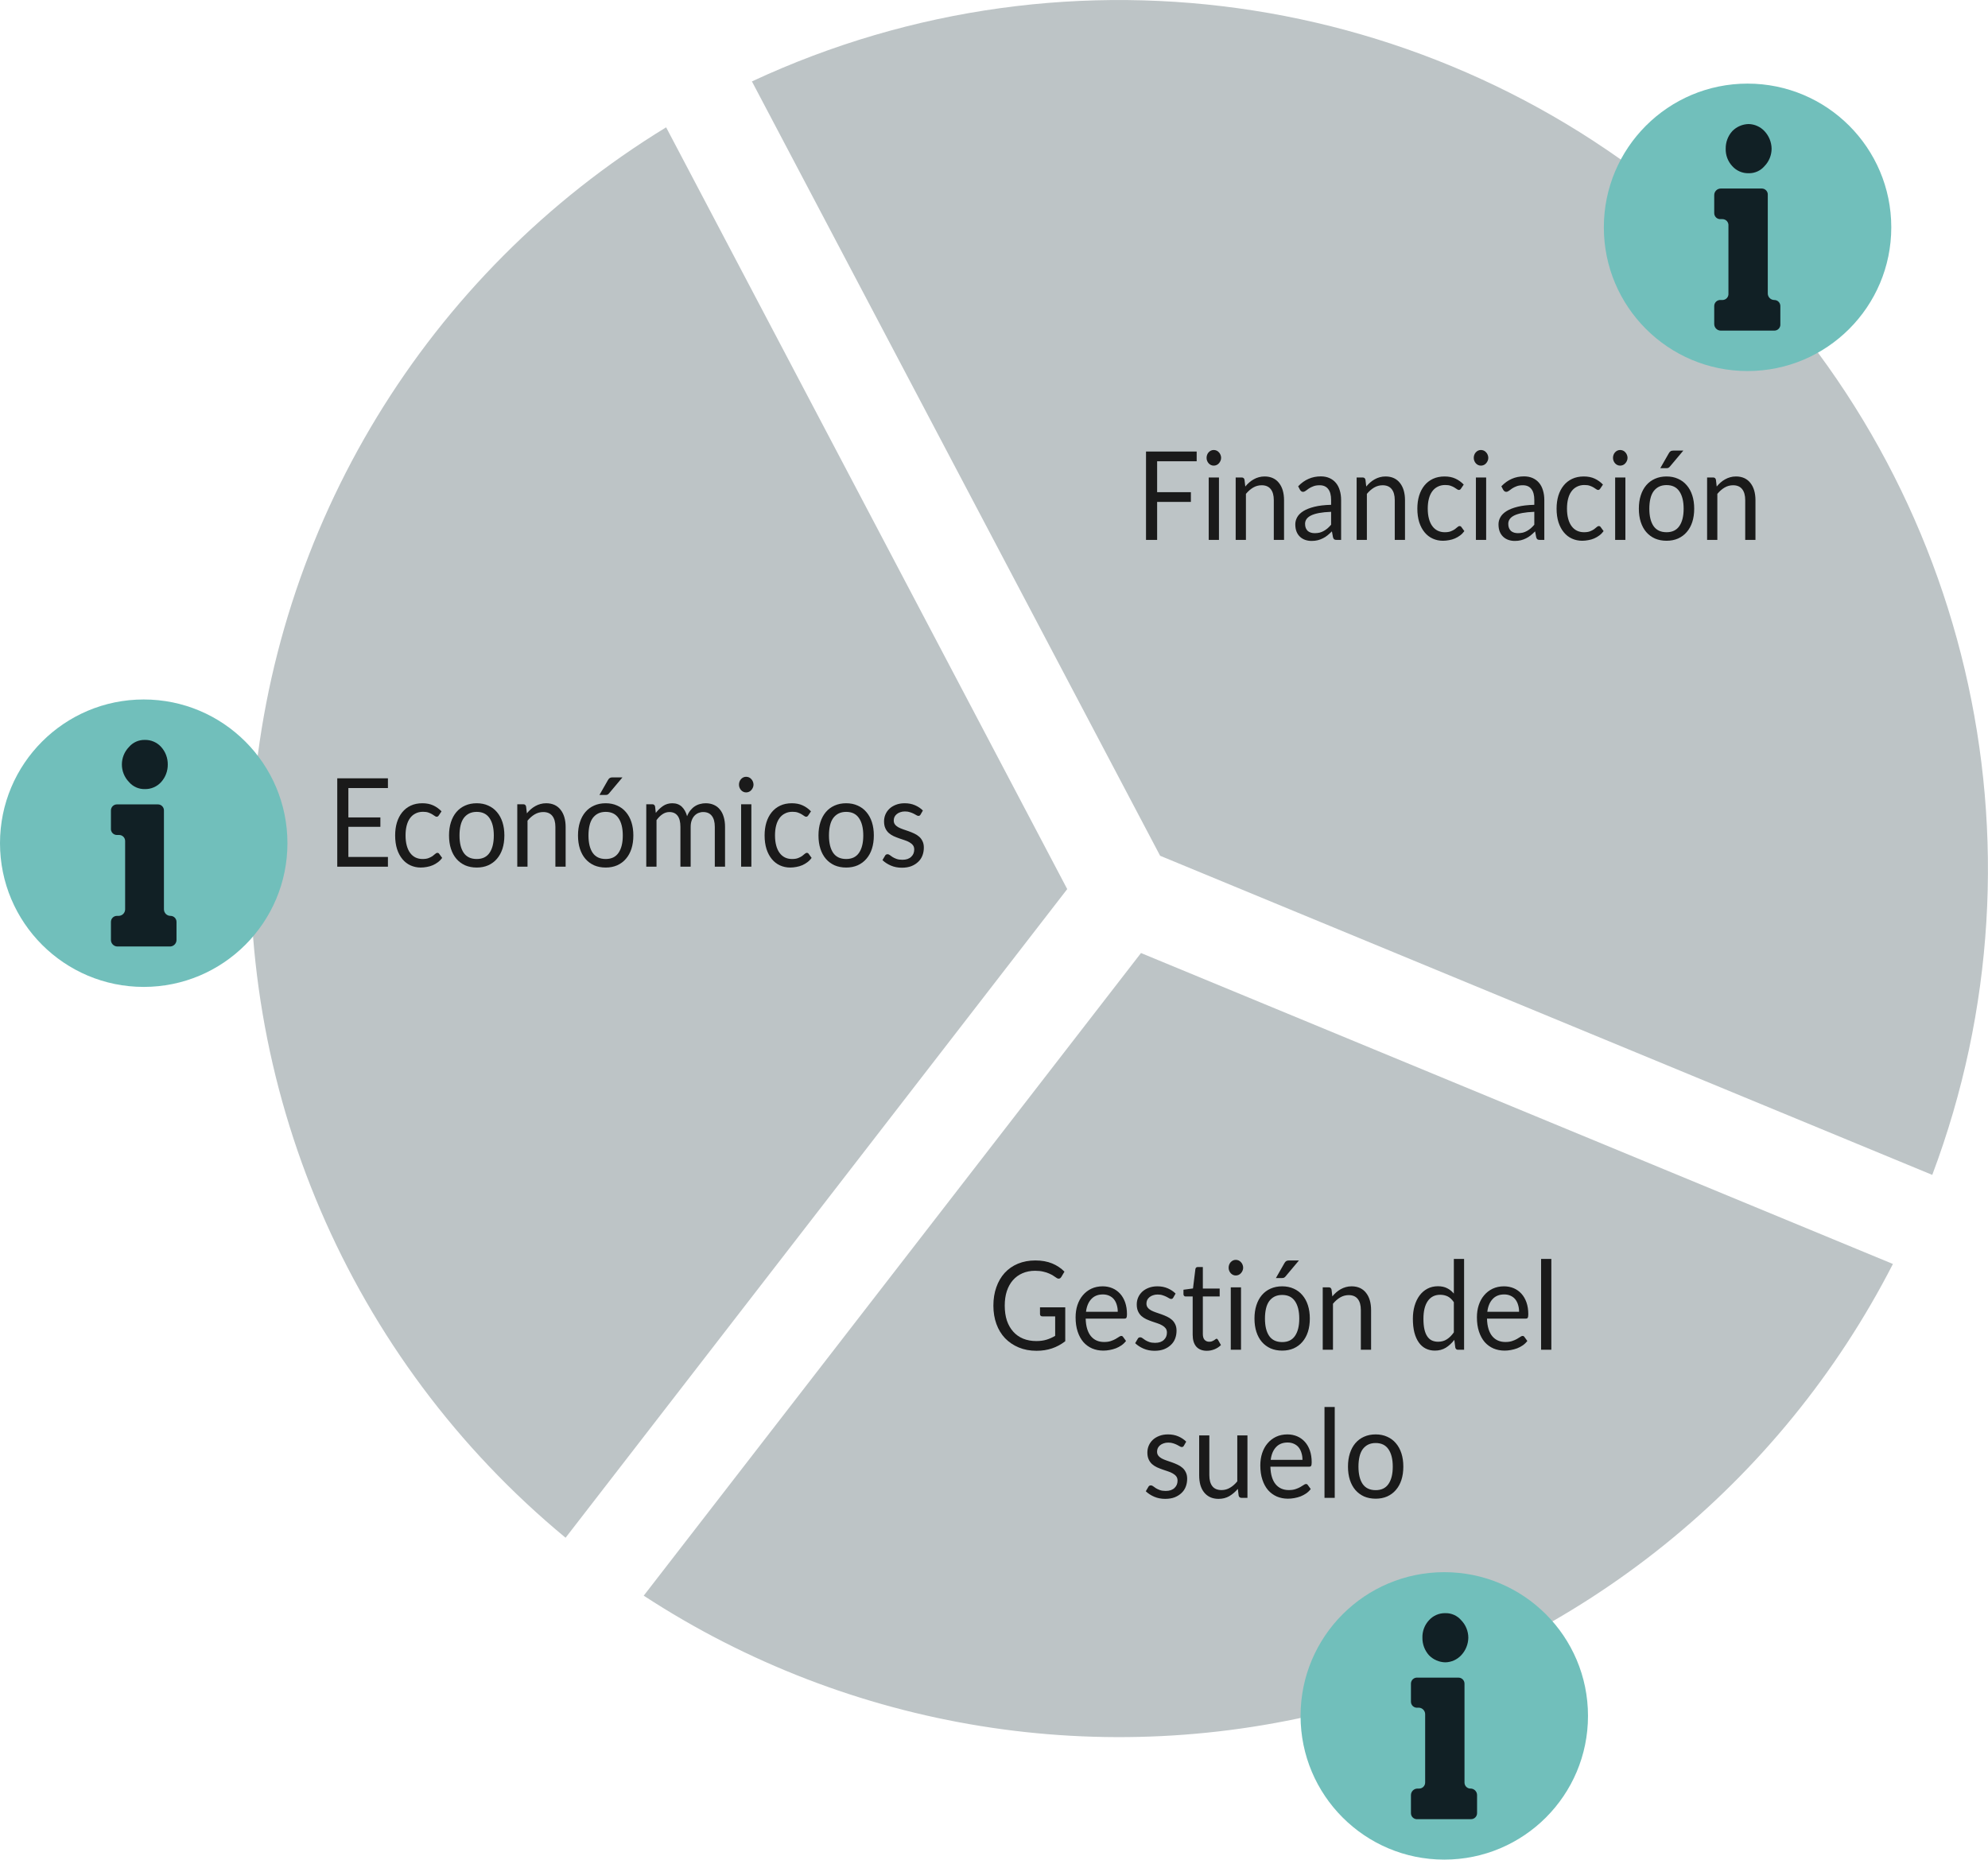
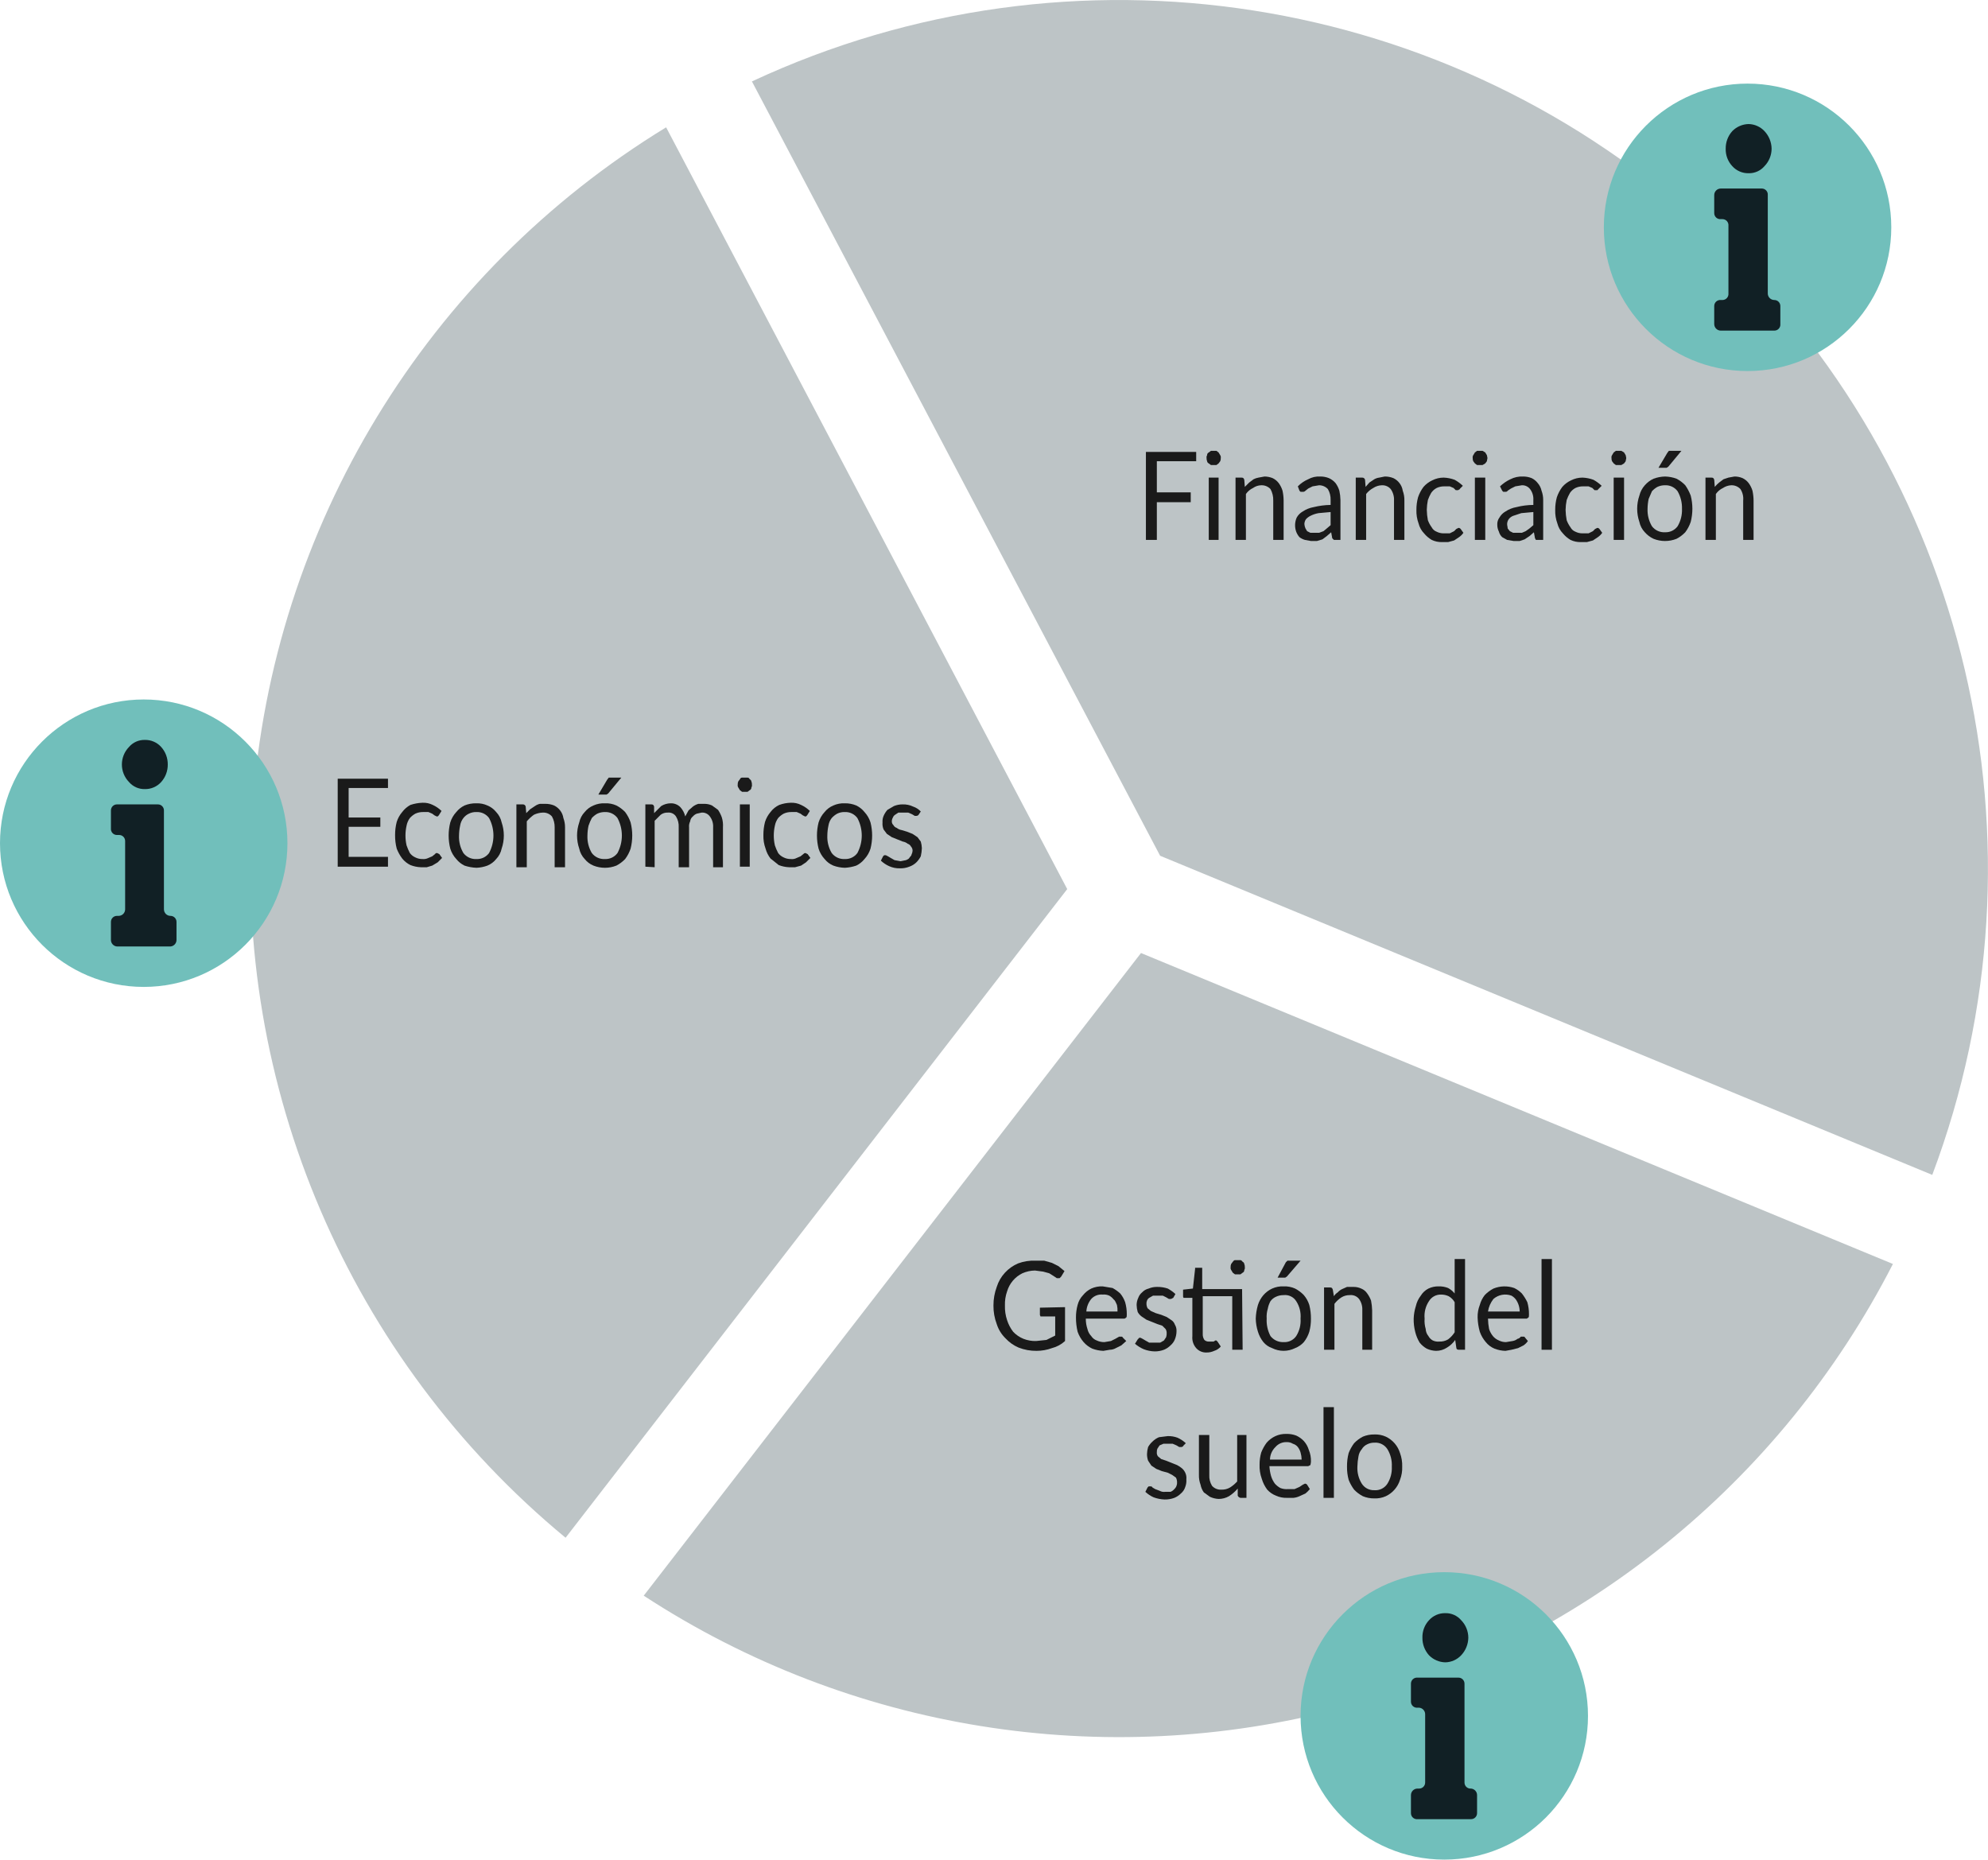
- <svg xmlns="http://www.w3.org/2000/svg" viewBox="0 0 363.8 340.3">
-   <defs>
-     <style>
-       .a {
-         fill: #bdc4c6;
-       }
- 
-       .b {
-         font-size: 22.56px;
-         fill: #1a1a1a;
-         font-family: Lato-Regular, Lato;
-       }
- 
-       .c {
-         letter-spacing: -0.02em;
-       }
- 
-       .d {
-         letter-spacing: -0.01em;
-       }
- 
-       .e {
-         letter-spacing: -0.01em;
-       }
- 
-       .f {
-         letter-spacing: 0em;
-       }
- 
-       .g {
-         fill: #71bfbb;
-       }
- 
-       .h {
-         fill: #112025;
-       }
-     </style>
-   </defs>
-   <g class="hoverable">
-     <path class="a hoverable" d="M121.9,23.3a158.9,158.9,0,0,0-18.4,258.1l91.8-118.7Z" />
-     <text class="b hover-text" transform="translate(59.8 158.6) scale(0.93 1)">
-       <tspan class="c">E</tspan>
-       <tspan class="d" x="12.5" y="0">c</tspan>
-       <tspan x="23.1" y="0">onómi</tspan>
-       <tspan class="d" x="85.2" y="0">c</tspan>
-       <tspan x="95.8" y="0">os</tspan>
-     </text>
-   </g>
-   <g class="hoverable" id="g-gestion">
-     <path class="a" d="M117.8,292a159.1,159.1,0,0,0,228.6-60.7L208.8,174.4Z" />
-     <text class="b" transform="translate(180.8 247) scale(0.93 1)">
-       <tspan class="e">G</tspan>
-       <tspan x="16.3" y="0">estión del </tspan>
-       <tspan x="30.3" y="27.1">suelo</tspan>
-     </text>
-   </g>
-   <g class="hoverable" id="g-financiacion">
-     <path class="a" d="M353.6,215a159,159,0,0,0-216-200.1l74.7,141.7Z" />
-     <text class="b" transform="translate(207.8 98.8) scale(0.93 1)">
-       <tspan class="f">F</tspan>
-       <tspan x="12.7" y="0">inanciación </tspan>
-     </text>
-   </g>
+ <svg xmlns="http://www.w3.org/2000/svg" class="animate__animated" viewBox="0 0 363.8 340.3">
  <g>
-     <rect class="g" x="238" y="287.7" width="52.6" height="52.6" rx="26.3" />
-     <path class="h" d="M258.2,331.8v-3.3a1.2,1.2,0,0,1,1.2-1.2h.3a1.1,1.1,0,0,0,1.1-1.1V313.7a1.2,1.2,0,0,0-1.1-1.2h-.3a1.1,1.1,0,0,1-1.2-1.1v-3.3a1.1,1.1,0,0,1,1.2-1.1h7.5a1.1,1.1,0,0,1,1.1,1.1v18.1a1.1,1.1,0,0,0,1.2,1.1h0a1.2,1.2,0,0,1,1.1,1.2v3.3a1.1,1.1,0,0,1-1.1,1.1h-9.8A1.1,1.1,0,0,1,258.2,331.8Zm10.5-32.1a4.8,4.8,0,0,1-1.3,3.2,4.1,4.1,0,0,1-2.9,1.3,4.3,4.3,0,0,1-3-1.3,4.7,4.7,0,0,1-1.2-3.2,4.5,4.5,0,0,1,1.2-3.2,3.9,3.9,0,0,1,3-1.3,3.7,3.7,0,0,1,2.9,1.3A4.6,4.6,0,0,1,268.7,299.7Z" />
-   </g>
-   <g>
-     <rect class="g" x="293.5" y="15.3" width="52.6" height="52.6" rx="26.3" />
-     <path class="h" d="M313.7,59.3V56a1.1,1.1,0,0,1,1.2-1.1h.3a1.1,1.1,0,0,0,1.1-1.2V41.3a1.1,1.1,0,0,0-1.1-1.2h-.3a1.1,1.1,0,0,1-1.2-1.1V35.7a1.2,1.2,0,0,1,1.2-1.2h7.5a1.1,1.1,0,0,1,1.1,1.2v18a1.2,1.2,0,0,0,1.2,1.2h0a1.1,1.1,0,0,1,1.1,1.1v3.3a1.1,1.1,0,0,1-1.1,1.2h-9.8A1.2,1.2,0,0,1,313.7,59.3Zm10.5-32.1a4.6,4.6,0,0,1-1.3,3.2,3.7,3.7,0,0,1-2.9,1.3,3.9,3.9,0,0,1-3-1.3,4.5,4.5,0,0,1-1.2-3.2A4.7,4.7,0,0,1,317,24a4.3,4.3,0,0,1,3-1.3,4.1,4.1,0,0,1,2.9,1.3A4.8,4.8,0,0,1,324.2,27.2Z" />
-   </g>
-   <g>
-     <rect class="g" y="128" width="52.6" height="52.6" rx="26.3" />
-     <path class="h" d="M20.3,172v-3.3a1.1,1.1,0,0,1,1.1-1.1h.3a1.2,1.2,0,0,0,1.2-1.2V153.9a1.1,1.1,0,0,0-1.2-1.1h-.3a1.1,1.1,0,0,1-1.1-1.2v-3.3a1.1,1.1,0,0,1,1.1-1.1h7.5a1.1,1.1,0,0,1,1.1,1.1v18.1a1.2,1.2,0,0,0,1.2,1.2h0a1.1,1.1,0,0,1,1.1,1.1V172a1.2,1.2,0,0,1-1.1,1.2H21.4A1.2,1.2,0,0,1,20.3,172Zm10.4-32.1a4.7,4.7,0,0,1-1.2,3.2,3.9,3.9,0,0,1-3,1.3,3.7,3.7,0,0,1-2.9-1.3,4.6,4.6,0,0,1,0-6.4,3.7,3.7,0,0,1,2.9-1.3,3.9,3.9,0,0,1,3,1.3A4.7,4.7,0,0,1,30.7,139.9Z" />
+     <g class="hoverable">
+       <path d="M121.9,23.3a158.9,158.9,0,0,0-18.4,258.1l91.8-118.7Z" style="fill: #bdc4c6" />
+       <g>
+         <path d="M71,156.8v1.8H61.8V142.5H71v1.7H63.8v5.4h5.8v1.7H63.8v5.5Z" style="fill: #1a1a1a" />
+         <path d="M80.3,149.2l-.2.2h-.2l-.4-.2-.4-.3-.7-.3h-1a3.2,3.2,0,0,0-1.4.3,3.9,3.9,0,0,0-1,.8,3.5,3.5,0,0,0-.6,1.4,8.2,8.2,0,0,0,0,3.6,9.8,9.8,0,0,0,.6,1.4,2.5,2.5,0,0,0,1,.8,2.8,2.8,0,0,0,1.3.3,2,2,0,0,0,1.1-.2l.7-.3.5-.4a.4.4,0,0,1,.4-.2l.4.2.5.7-.8.8-1,.6-1,.3H77a5.8,5.8,0,0,1-1.9-.4,4.4,4.4,0,0,1-1.5-1.2,7.7,7.7,0,0,1-1-1.8,9.5,9.5,0,0,1-.3-2.5,9.3,9.3,0,0,1,.3-2.4,5.2,5.2,0,0,1,1-1.8,4.7,4.7,0,0,1,1.5-1.3,7.8,7.8,0,0,1,2.2-.4,3.8,3.8,0,0,1,1.9.4,5.7,5.7,0,0,1,1.6,1.1Z" style="fill: #1a1a1a" />
+         <path d="M87.2,147a4.5,4.5,0,0,1,2,.4,4,4,0,0,1,1.6,1.2,3.9,3.9,0,0,1,1,1.9,7.4,7.4,0,0,1,0,4.8,3.9,3.9,0,0,1-1,1.9,4,4,0,0,1-1.6,1.2,6.5,6.5,0,0,1-2,.4,7.8,7.8,0,0,1-2.2-.4,4.4,4.4,0,0,1-1.5-1.2,5,5,0,0,1-1.1-1.9,9.8,9.8,0,0,1,0-4.8,5,5,0,0,1,1.1-1.9,4.4,4.4,0,0,1,1.5-1.2A5.4,5.4,0,0,1,87.2,147Zm0,10.2a2.7,2.7,0,0,0,2.3-1.1,6.8,6.8,0,0,0,0-6.4,2.7,2.7,0,0,0-2.3-1.1,2.9,2.9,0,0,0-1.4.3,2.7,2.7,0,0,0-1,.8,3,3,0,0,0-.6,1.4,9,9,0,0,0-.2,1.8,5.8,5.8,0,0,0,.8,3.2A2.8,2.8,0,0,0,87.2,157.2Z" style="fill: #1a1a1a" />
+         <path d="M96.3,148.8l.7-.7.9-.6a2.5,2.5,0,0,1,.9-.4h1a4.1,4.1,0,0,1,1.6.3,3.1,3.1,0,0,1,1.1.9,3,3,0,0,1,.6,1.4,4.7,4.7,0,0,1,.3,1.7v7.3h-1.9v-7.3a3.9,3.9,0,0,0-.5-2,2.1,2.1,0,0,0-1.7-.7,4.2,4.2,0,0,0-1.6.4,7.1,7.1,0,0,0-1.3,1.2v8.4H94.5V147.2h1.2a.5.5,0,0,1,.5.4Z" style="fill: #1a1a1a" />
+         <path d="M110.7,147a4.6,4.6,0,0,1,2.1.4,6.1,6.1,0,0,1,1.6,1.2,6.7,6.7,0,0,1,1,1.9,9.8,9.8,0,0,1,0,4.8,6.7,6.7,0,0,1-1,1.9,6.1,6.1,0,0,1-1.6,1.2,5.7,5.7,0,0,1-4.2,0,4,4,0,0,1-1.6-1.2,3.9,3.9,0,0,1-1-1.9,7.4,7.4,0,0,1,0-4.8,3.9,3.9,0,0,1,1-1.9,4,4,0,0,1,1.6-1.2A4.6,4.6,0,0,1,110.7,147Zm0,10.2a2.7,2.7,0,0,0,2.3-1.1,6.8,6.8,0,0,0,0-6.4,2.7,2.7,0,0,0-2.3-1.1,3.2,3.2,0,0,0-1.4.3,3.9,3.9,0,0,0-1,.8,9.8,9.8,0,0,0-.6,1.4,9,9,0,0,0-.2,1.8,5.8,5.8,0,0,0,.8,3.2A2.8,2.8,0,0,0,110.7,157.2Zm3-14.9-2.4,2.9-.3.2h-1.5l1.6-2.7.3-.4h2.3Z" style="fill: #1a1a1a" />
+         <path d="M118.1,158.6V147.2h1.1c.3,0,.4.1.5.4v1.2l1.3-1.3a3.4,3.4,0,0,1,1.7-.5,2.4,2.4,0,0,1,1.8.7,3.9,3.9,0,0,1,.9,1.7l.6-1.1.8-.7a3.1,3.1,0,0,1,1-.5h1a3.3,3.3,0,0,1,1.5.3l1.1.8a6.1,6.1,0,0,1,.7,1.4,5,5,0,0,1,.2,1.8v7.3h-1.8v-7.3a3,3,0,0,0-.6-2,1.7,1.7,0,0,0-1.5-.7l-.9.2a1.8,1.8,0,0,0-.7.5,1.3,1.3,0,0,0-.5.9,2,2,0,0,0-.2,1.1v7.3h-1.9v-7.3a3.4,3.4,0,0,0-.5-2,1.6,1.6,0,0,0-1.5-.7,2,2,0,0,0-1.3.4l-1.1,1.1v8.5Z" style="fill: #1a1a1a" />
+         <path d="M137.6,143.6a.7.7,0,0,1-.1.5.5.5,0,0,1-.3.5l-.4.3h-1l-.4-.3-.3-.5a.7.7,0,0,1-.1-.5,1.3,1.3,0,0,1,.1-.6l.3-.4c.1-.2.2-.3.4-.3h1c.2,0,.3.1.4.3a.5.5,0,0,1,.3.4A1.3,1.3,0,0,1,137.6,143.6Zm-.4,3.6v11.4h-1.8V147.2Z" style="fill: #1a1a1a" />
+         <path d="M147.7,149.2l-.2.2h-.2l-.4-.2-.4-.3-.7-.3h-1a3.2,3.2,0,0,0-1.4.3,3.9,3.9,0,0,0-1,.8,3.5,3.5,0,0,0-.6,1.4,8.2,8.2,0,0,0,0,3.6,9.8,9.8,0,0,0,.6,1.4,2.5,2.5,0,0,0,1,.8,2.8,2.8,0,0,0,1.3.3,1.8,1.8,0,0,0,1.1-.2l.7-.3.5-.4c.2-.2.3-.2.4-.2l.4.2.5.7-.8.8-.9.6-1.1.3h-1.1a5.8,5.8,0,0,1-1.9-.4l-1.5-1.2a5.1,5.1,0,0,1-.9-1.8,6.6,6.6,0,0,1-.4-2.5,9.3,9.3,0,0,1,.3-2.4,5.2,5.2,0,0,1,1-1.8,4.2,4.2,0,0,1,1.6-1.3,6.5,6.5,0,0,1,2.1-.4,3.8,3.8,0,0,1,1.9.4,5.7,5.7,0,0,1,1.6,1.1Z" style="fill: #1a1a1a" />
+         <path d="M154.6,147a5.2,5.2,0,0,1,2.1.4,4.4,4.4,0,0,1,1.5,1.2,5,5,0,0,1,1.1,1.9,9.8,9.8,0,0,1,0,4.8,5,5,0,0,1-1.1,1.9,4.4,4.4,0,0,1-1.5,1.2,7.8,7.8,0,0,1-2.1.4,6.5,6.5,0,0,1-2.1-.4,4,4,0,0,1-1.6-1.2,5,5,0,0,1-1.1-1.9,9.8,9.8,0,0,1,0-4.8,5,5,0,0,1,1.1-1.9,4,4,0,0,1,1.6-1.2A4.6,4.6,0,0,1,154.6,147Zm0,10.2a2.7,2.7,0,0,0,2.3-1.1,6.8,6.8,0,0,0,0-6.4,2.7,2.7,0,0,0-2.3-1.1,2.9,2.9,0,0,0-1.4.3,3.9,3.9,0,0,0-1,.8,3,3,0,0,0-.6,1.4,9,9,0,0,0-.2,1.8,5.8,5.8,0,0,0,.8,3.2A2.8,2.8,0,0,0,154.6,157.2Z" style="fill: #1a1a1a" />
+         <path d="M168.1,149.1a.5.5,0,0,1-.4.2h-.3l-.5-.3-.7-.3h-1.8l-.6.4a1,1,0,0,0-.4.5,1.4,1.4,0,0,0-.2.7.9.9,0,0,0,.3.7,1,1,0,0,0,.6.5,1.9,1.9,0,0,0,.9.4l1,.3,1,.4.9.6.6.8a5,5,0,0,1,.2,1.2,7.7,7.7,0,0,1-.2,1.5,4.4,4.4,0,0,1-.8,1.1,3.5,3.5,0,0,1-1.3.8,4.3,4.3,0,0,1-1.7.3,4.5,4.5,0,0,1-2-.4,5.6,5.6,0,0,1-1.5-1l.4-.8.2-.2h.3l.4.2.5.3.7.4,1.1.2,1-.2c.2-.1.5-.2.6-.4s.4-.4.4-.6a1.9,1.9,0,0,0,.2-.7,1.1,1.1,0,0,0-.3-.8,1,1,0,0,0-.6-.5,1.9,1.9,0,0,0-.9-.4l-1-.4-1-.4-.9-.6-.6-.8a2.7,2.7,0,0,1-.2-1.3,2.5,2.5,0,0,1,.2-1.2,4.1,4.1,0,0,1,.7-1.1l1.2-.7a4.1,4.1,0,0,1,1.6-.3,4.1,4.1,0,0,1,1.9.4,3.4,3.4,0,0,1,1.4.9Z" style="fill: #1a1a1a" />
+       </g>
+     </g>
+     <g class="hoverable">
+       <path d="M117.8,292a159.1,159.1,0,0,0,228.6-60.7L208.8,174.4Z" style="fill: #bdc4c6" />
+       <g>
+         <path d="M194.9,239.2v6.2a5.6,5.6,0,0,1-2.4,1.3,8.2,8.2,0,0,1-2.8.5,8.8,8.8,0,0,1-3.3-.6,7,7,0,0,1-2.4-1.7,6.3,6.3,0,0,1-1.6-2.6,9.3,9.3,0,0,1-.6-3.4,9.7,9.7,0,0,1,.6-3.4,6.8,6.8,0,0,1,1.5-2.6,7,7,0,0,1,2.4-1.7,8,8,0,0,1,3.2-.5h1.6l1.4.4,1.2.6,1.1.9-.6,1-.3.3h-.5l-.6-.4-.8-.5-1.1-.3-1.5-.2a5.9,5.9,0,0,0-2.3.5,5.4,5.4,0,0,0-2.8,3.3,7.1,7.1,0,0,0-.4,2.6,7.7,7.7,0,0,0,.4,2.7,7,7,0,0,0,1.1,2.1,5.3,5.3,0,0,0,1.9,1.3,5.9,5.9,0,0,0,2.3.4l1.9-.2,1.6-.8v-3.5h-2.7c0-.1-.1-.2-.1-.3v-1.3Z" style="fill: #1a1a1a" />
+         <path d="M206.1,245.4l-.9.8-1,.5a2.3,2.3,0,0,1-1.1.3l-1.2.2a6.5,6.5,0,0,1-2-.4,4.8,4.8,0,0,1-1.6-1.2,5.9,5.9,0,0,1-1.1-1.9,10.9,10.9,0,0,1-.3-2.6,8.5,8.5,0,0,1,.3-2.3,4,4,0,0,1,1-1.8,4.4,4.4,0,0,1,1.5-1.2,4.6,4.6,0,0,1,2.1-.4l1.8.3a7.1,7.1,0,0,1,1.4,1,5.1,5.1,0,0,1,.9,1.6,7.8,7.8,0,0,1,.3,2.2c0,.3,0,.5-.1.6l-.3.2h-7.1a5.8,5.8,0,0,0,.3,1.9,2.7,2.7,0,0,0,.7,1.3,2,2,0,0,0,1,.8,3.2,3.2,0,0,0,1.4.3l1.2-.2.8-.4.7-.4h.4c.1,0,.2,0,.3.2Zm-1.6-5.4a4.5,4.5,0,0,0-.1-1.2c-.2-.4-.3-.8-.6-1a2.7,2.7,0,0,0-.8-.7,2.3,2.3,0,0,0-1.2-.2,2.5,2.5,0,0,0-2.1.8,4,4,0,0,0-.9,2.3Z" style="fill: #1a1a1a" />
+         <path d="M214.7,237.5l-.4.2h-.4l-.5-.3-.6-.3H211l-.7.4a1,1,0,0,0-.4.5,1.3,1.3,0,0,0-.1.6,1.9,1.9,0,0,0,.2.8l.6.5.9.4,1,.3,1,.4.9.6a1.6,1.6,0,0,1,.6.8,2.1,2.1,0,0,1,.3,1.2,4,4,0,0,1-.3,1.5,2.8,2.8,0,0,1-.8,1.1,3.6,3.6,0,0,1-1.2.8,4.7,4.7,0,0,1-1.7.3,5.9,5.9,0,0,1-2-.4,6.2,6.2,0,0,1-1.6-1l.5-.8.2-.2c0-.1.1-.1.3-.1l.4.2.5.3.7.4h2l.7-.4.4-.6a2.2,2.2,0,0,0,.1-.8,1.4,1.4,0,0,0-.2-.7l-.6-.6-.9-.3-1-.4-1-.4-.9-.6a2.7,2.7,0,0,1-.7-.8,5.1,5.1,0,0,1-.2-1.3,3.1,3.1,0,0,1,.3-1.3,2.3,2.3,0,0,1,.7-1,2.4,2.4,0,0,1,1.2-.7,3.8,3.8,0,0,1,1.6-.3,5.8,5.8,0,0,1,1.9.3,7.1,7.1,0,0,1,1.4,1Z" style="fill: #1a1a1a" />
+         <path d="M227.4,247h-1.9v-9.8h-5.4v6.9a1.8,1.8,0,0,0,.3,1.1,1.1,1.1,0,0,0,.8.3h.9l.3-.2h.2l.2.2.6.9a2.5,2.5,0,0,1-1.2.8,3.2,3.2,0,0,1-1.4.3,2.4,2.4,0,0,1-1.9-.8,2.9,2.9,0,0,1-.7-2.2v-7h-1.6a.4.4,0,0,1-.1-.3V236l1.8-.2.4-3.6V232h1.3v3.9h7.3Zm.4-15.1a.7.7,0,0,1-.1.5.5.5,0,0,1-.3.5l-.4.3h-1l-.4-.3-.3-.5a.7.7,0,0,1-.1-.5,1.3,1.3,0,0,1,.1-.6l.3-.4c.1-.1.2-.3.4-.3h1c.2,0,.3.2.4.3a.5.5,0,0,1,.3.4A1.3,1.3,0,0,1,227.8,231.9Z" style="fill: #1a1a1a" />
+         <path d="M234.9,235.4a4.6,4.6,0,0,1,2.1.4,6.1,6.1,0,0,1,1.6,1.2,5.2,5.2,0,0,1,1,1.8,10.1,10.1,0,0,1,.3,2.5,8.8,8.8,0,0,1-.3,2.4,5.7,5.7,0,0,1-1,1.9,4.2,4.2,0,0,1-1.6,1.1,4.7,4.7,0,0,1-4.2,0,3.6,3.6,0,0,1-1.6-1.1,5.7,5.7,0,0,1-1-1.9,8.6,8.6,0,0,1-.4-2.4,10.1,10.1,0,0,1,.4-2.5,5.2,5.2,0,0,1,1-1.8,4.8,4.8,0,0,1,1.6-1.2A4.6,4.6,0,0,1,234.9,235.4Zm0,10.2a2.6,2.6,0,0,0,2.3-1.1,5.3,5.3,0,0,0,.8-3.2,5.1,5.1,0,0,0-.8-3.2,2.4,2.4,0,0,0-2.3-1.1,3.2,3.2,0,0,0-1.4.3,2.5,2.5,0,0,0-1,.8,4.6,4.6,0,0,0-.5,1.4,5,5,0,0,0-.2,1.8,6.1,6.1,0,0,0,.7,3.2A2.9,2.9,0,0,0,234.9,245.6Zm3.1-14.9-2.5,2.9-.3.2h-1.4l1.5-2.8.3-.3H238Z" style="fill: #1a1a1a" />
+         <path d="M244.1,237.2a2.3,2.3,0,0,1,.7-.7,2.4,2.4,0,0,1,.8-.6l.9-.4h1.1a3.3,3.3,0,0,1,1.5.3,2.4,2.4,0,0,1,1.1.9,5.4,5.4,0,0,1,.7,1.3,11,11,0,0,1,.2,1.8V247h-1.8v-7.3a3.2,3.2,0,0,0-.6-2,1.9,1.9,0,0,0-1.7-.7,2.8,2.8,0,0,0-1.5.4,4.9,4.9,0,0,0-1.3,1.2V247h-1.9V235.6h1.1c.3,0,.4.1.5.4Z" style="fill: #1a1a1a" />
+         <path d="M268.1,230.4V247H267c-.3,0-.5-.1-.5-.4l-.2-1.4a4.9,4.9,0,0,1-1.5,1.4,3.6,3.6,0,0,1-2,.6,4.3,4.3,0,0,1-1.7-.4,4.5,4.5,0,0,1-1.3-1.1,6.8,6.8,0,0,1-.8-1.9,9,9,0,0,1-.3-2.5,8.5,8.5,0,0,1,.4-2.3,4.8,4.8,0,0,1,.9-1.9,3.5,3.5,0,0,1,1.4-1.3,4.1,4.1,0,0,1,1.9-.4,4.3,4.3,0,0,1,1.7.3,4,4,0,0,1,1.2,1v-6.3Zm-1.9,7.9a2.9,2.9,0,0,0-1.1-1.1,3.2,3.2,0,0,0-1.4-.3,2.5,2.5,0,0,0-2.2,1.2,4.9,4.9,0,0,0-.8,3.2,5.3,5.3,0,0,0,.2,1.9,2.2,2.2,0,0,0,.5,1.3,2,2,0,0,0,.8.8,2.3,2.3,0,0,0,1.2.2,2.9,2.9,0,0,0,1.6-.4,5.1,5.1,0,0,0,1.2-1.3Z" style="fill: #1a1a1a" />
+         <path d="M279.6,245.4a3,3,0,0,1-.8.8l-1,.5-1.2.3-1.1.2a5.9,5.9,0,0,1-2-.4,4,4,0,0,1-1.6-1.2,5.9,5.9,0,0,1-1.1-1.9,10.9,10.9,0,0,1-.4-2.6,5.9,5.9,0,0,1,.4-2.3,5.1,5.1,0,0,1,.9-1.8,6.1,6.1,0,0,1,1.6-1.2,5.4,5.4,0,0,1,3.8-.1,5,5,0,0,1,1.4,1,8.6,8.6,0,0,1,1,1.6,7.8,7.8,0,0,1,.3,2.2c0,.3,0,.5-.1.6l-.3.2h-7.1a11.1,11.1,0,0,0,.2,1.9,4,4,0,0,0,.7,1.3,2.8,2.8,0,0,0,1.1.8,2.8,2.8,0,0,0,1.3.3l1.2-.2a1.9,1.9,0,0,0,.9-.4.9.9,0,0,0,.6-.4h.5c.1,0,.2,0,.3.2Zm-1.5-5.4a3.9,3.9,0,0,0-.7-2.2,2.7,2.7,0,0,0-.8-.7,3.3,3.3,0,0,0-3.3.6,4.9,4.9,0,0,0-1,2.3Z" style="fill: #1a1a1a" />
+         <path d="M284,230.4V247h-1.9V230.4Z" style="fill: #1a1a1a" />
+         <path d="M216.6,264.5a.5.5,0,0,1-.4.3h-.4l-.5-.3-.7-.3h-1.7l-.7.3-.4.6a1.3,1.3,0,0,0-.1.6,1.1,1.1,0,0,0,.2.8l.6.5.9.3,1,.4,1,.4a4.7,4.7,0,0,1,.9.6,2.4,2.4,0,0,1,.6.8,2.2,2.2,0,0,1,.2,1.2,3.2,3.2,0,0,1-.2,1.4,2.5,2.5,0,0,1-.8,1.2,3.6,3.6,0,0,1-1.2.8,4.8,4.8,0,0,1-1.8.3,6.5,6.5,0,0,1-2-.4,5.6,5.6,0,0,1-1.5-1l.4-.8.2-.2h.3c.2,0,.3,0,.4.2l.5.3.8.3a1.6,1.6,0,0,0,1,.2h1a1.8,1.8,0,0,0,.7-.5,1.5,1.5,0,0,0,.4-.6,1.5,1.5,0,0,0,.1-.7,1.9,1.9,0,0,0-.2-.8l-.7-.5-.8-.4-1.1-.3-1-.4-.9-.6-.6-.9a3.7,3.7,0,0,1-.2-1.2,5.1,5.1,0,0,1,.2-1.3,3.9,3.9,0,0,1,.8-1,3.6,3.6,0,0,1,1.2-.8l1.6-.2a4.8,4.8,0,0,1,1.8.3,5.6,5.6,0,0,1,1.5,1Z" style="fill: #1a1a1a" />
+         <path d="M228.1,262.6v11.5H227a.7.7,0,0,1-.5-.4v-1.3a7,7,0,0,1-1.6,1.4,3.8,3.8,0,0,1-1.9.5,4.2,4.2,0,0,1-1.6-.4l-1.1-.8a3.5,3.5,0,0,1-.6-1.4,4.8,4.8,0,0,1-.3-1.8v-7.3h1.9v7.3a3.4,3.4,0,0,0,.5,2,2.1,2.1,0,0,0,1.7.7,2.9,2.9,0,0,0,1.6-.4,6.3,6.3,0,0,0,1.3-1.1v-8.5Z" style="fill: #1a1a1a" />
+         <path d="M239.7,272.5a6,6,0,0,1-.8.8l-1.1.5a3.5,3.5,0,0,1-1.1.3h-1.2a4.5,4.5,0,0,1-2-.4,4.2,4.2,0,0,1-1.6-1.1,6.3,6.3,0,0,1-1-2,6.8,6.8,0,0,1-.4-2.6,7.8,7.8,0,0,1,.3-2.2,7.7,7.7,0,0,1,1-1.8,4.8,4.8,0,0,1,1.6-1.2,4.5,4.5,0,0,1,2-.4,4.8,4.8,0,0,1,1.8.3,4.5,4.5,0,0,1,1.4,1,4.2,4.2,0,0,1,.9,1.6,5.1,5.1,0,0,1,.4,2.2,3.5,3.5,0,0,1-.1.6l-.4.2h-7.1a8.4,8.4,0,0,0,.3,1.8,4.6,4.6,0,0,0,.7,1.4,3.9,3.9,0,0,0,1,.8,3.2,3.2,0,0,0,1.4.2h1.2l.9-.4.6-.4.4-.2a.5.5,0,0,1,.4.2Zm-1.5-5.4a5.1,5.1,0,0,0-.2-1.3,3.1,3.1,0,0,0-.5-1,1.8,1.8,0,0,0-.9-.6,2,2,0,0,0-1.1-.3,2.6,2.6,0,0,0-2.1.9,3.3,3.3,0,0,0-1,2.3Z" style="fill: #1a1a1a" />
+         <path d="M244.1,257.5v16.6h-1.9V257.5Z" style="fill: #1a1a1a" />
+         <path d="M251.5,262.5a4.6,4.6,0,0,1,2.1.4,4.9,4.9,0,0,1,2.6,3,6.6,6.6,0,0,1,.4,2.5,6.1,6.1,0,0,1-.4,2.4,4.9,4.9,0,0,1-2.6,3,4.6,4.6,0,0,1-2.1.4,5.2,5.2,0,0,1-2.1-.4,6.1,6.1,0,0,1-1.6-1.2,7.7,7.7,0,0,1-1-1.8,8.8,8.8,0,0,1-.3-2.4,9.5,9.5,0,0,1,.3-2.5,7.7,7.7,0,0,1,1-1.8,6.1,6.1,0,0,1,1.6-1.2A5.2,5.2,0,0,1,251.5,262.5Zm0,10.2a2.6,2.6,0,0,0,2.4-1.2,5.4,5.4,0,0,0,.8-3.1,5.6,5.6,0,0,0-.8-3.2,2.6,2.6,0,0,0-2.4-1.2,2.8,2.8,0,0,0-1.3.3,2.2,2.2,0,0,0-1,.9,2.6,2.6,0,0,0-.6,1.3,11.1,11.1,0,0,0-.2,1.9,5.4,5.4,0,0,0,.8,3.1A2.6,2.6,0,0,0,251.5,272.7Z" style="fill: #1a1a1a" />
+       </g>
+     </g>
+     <g class="hoverable">
+       <path d="M353.6,215a159,159,0,0,0-216-200.1l74.7,141.7Z" style="fill: #bdc4c6" />
+       <g>
+         <path d="M211.7,84.4v5.7h6.2v1.8h-6.2v6.9h-2V82.7h9.2v1.7Z" style="fill: #1a1a1a" />
+         <path d="M223.4,83.8a1.3,1.3,0,0,1-.1.6l-.3.4-.4.3h-1l-.4-.3a.5.5,0,0,1-.3-.4,1.3,1.3,0,0,1-.1-.6.7.7,0,0,1,.1-.5.5.5,0,0,1,.3-.5l.4-.3h1l.4.3.3.5A.7.7,0,0,1,223.4,83.8Zm-.4,3.6V98.8h-1.8V87.4Z" style="fill: #1a1a1a" />
+         <path d="M227.8,89.1l.8-.8.8-.6a3.2,3.2,0,0,1,.9-.3l1.1-.2a4,4,0,0,1,1.5.3,3.1,3.1,0,0,1,1.1.9,4.6,4.6,0,0,1,.7,1.4,9,9,0,0,1,.2,1.8v7.2H233V91.6a4.1,4.1,0,0,0-.5-2.1,2.2,2.2,0,0,0-1.7-.7,2.7,2.7,0,0,0-1.5.5,3.3,3.3,0,0,0-1.3,1.1v8.4h-1.9V87.4h1.1c.3,0,.4.1.5.4Z" style="fill: #1a1a1a" />
+         <path d="M237.5,89a5.9,5.9,0,0,1,1.9-1.3,4,4,0,0,1,2.2-.5,4.1,4.1,0,0,1,1.6.3,3.4,3.4,0,0,1,1.2.9,4.6,4.6,0,0,1,.7,1.4,8.8,8.8,0,0,1,.2,1.7v7.3h-1.2l-.3-.3-.2-1.1-.8.7-.8.6-1,.3h-1.1l-1.1-.2a3.1,3.1,0,0,1-1-.5,3.3,3.3,0,0,1-.6-1,3.5,3.5,0,0,1,.1-2.6,2.9,2.9,0,0,1,1.1-1.1,5.2,5.2,0,0,1,2-.8,13.7,13.7,0,0,1,3.1-.4v-.9a3.7,3.7,0,0,0-.5-2,2.2,2.2,0,0,0-1.6-.7l-1.2.2-.8.4-.5.4a.6.6,0,0,1-.5.2H238l-.2-.2Zm6,4.7-2.2.2a5.3,5.3,0,0,0-1.5.5,2.8,2.8,0,0,0-.8.6,1.6,1.6,0,0,0-.3.9,2.4,2.4,0,0,0,.2.8l.3.5.6.3h1.6l.8-.3.6-.5.7-.6Z" style="fill: #1a1a1a" />
+         <path d="M249.9,89.1l.7-.8.9-.6a2.4,2.4,0,0,1,.9-.3l1-.2a4.1,4.1,0,0,1,1.6.3,3.1,3.1,0,0,1,1.1.9,3,3,0,0,1,.6,1.4,4.8,4.8,0,0,1,.3,1.8v7.2h-1.9V91.6a3.3,3.3,0,0,0-.6-2.1,2,2,0,0,0-1.6-.7,3,3,0,0,0-1.6.5,4.2,4.2,0,0,0-1.3,1.1v8.4h-1.9V87.4h1.2a.5.5,0,0,1,.5.4Z" style="fill: #1a1a1a" />
+         <path d="M267.2,89.4c-.1.1-.1.2-.2.2s-.1.1-.2.1h-.4l-.4-.4-.7-.3h-1a3.2,3.2,0,0,0-1.4.3,2.8,2.8,0,0,0-1,.9,8.1,8.1,0,0,0-.6,1.3,9.9,9.9,0,0,0-.2,1.8,11.1,11.1,0,0,0,.2,1.9,5.4,5.4,0,0,0,.7,1.3,1.7,1.7,0,0,0,.9.8,2.8,2.8,0,0,0,1.3.3h1.1l.8-.4.4-.4.4-.2a.5.5,0,0,1,.4.2l.5.7a3,3,0,0,1-.8.8l-.9.6-1.1.3h-1.1a4.1,4.1,0,0,1-1.9-.4,5.3,5.3,0,0,1-1.4-1.2,4,4,0,0,1-1-1.8,6.6,6.6,0,0,1-.4-2.5,8.5,8.5,0,0,1,.3-2.3,6.7,6.7,0,0,1,1-1.9,4.8,4.8,0,0,1,1.6-1.2,4.6,4.6,0,0,1,2.1-.5,6.5,6.5,0,0,1,2,.4,7.2,7.2,0,0,1,1.5,1.1Z" style="fill: #1a1a1a" />
+         <path d="M272.2,83.8c0,.2-.1.4-.1.6l-.3.4-.5.3h-1l-.4-.3-.3-.4a1.3,1.3,0,0,1-.1-.6.7.7,0,0,1,.1-.5l.3-.5.4-.3h1l.5.3.3.5A4.3,4.3,0,0,1,272.2,83.8Zm-.4,3.6V98.8h-1.9V87.4Z" style="fill: #1a1a1a" />
+         <path d="M274.5,89a7.2,7.2,0,0,1,1.9-1.3,4.6,4.6,0,0,1,2.3-.5,4.1,4.1,0,0,1,1.6.3,3.1,3.1,0,0,1,1.1.9,3.1,3.1,0,0,1,.7,1.4,4.7,4.7,0,0,1,.3,1.7v7.3h-1.3c-.1,0-.1-.2-.2-.3l-.2-1.1-.8.7-.9.6-.9.3H277l-1.2-.2-.9-.5a2.1,2.1,0,0,1-.6-1A2.8,2.8,0,0,1,274,96a2,2,0,0,1,.4-1.3,2.9,2.9,0,0,1,1.1-1.1,5.2,5.2,0,0,1,2-.8,13,13,0,0,1,3.1-.4v-.9a3,3,0,0,0-.6-2,1.8,1.8,0,0,0-1.5-.7l-1.2.2-.8.4-.6.4c-.1.2-.3.2-.5.2h-.3l-.2-.2Zm6.1,4.7-2.2.2-1.5.5a1.8,1.8,0,0,0-.8.6,1.6,1.6,0,0,0-.3.9c0,.3.1.5.1.8l.4.5.6.3h1.6l.7-.3.7-.5.7-.6Z" style="fill: #1a1a1a" />
+         <path d="M292.6,89.4l-.2.2c0,.1-.1.1-.2.1h-.4l-.4-.4-.7-.3h-1a3.2,3.2,0,0,0-1.4.3,2.8,2.8,0,0,0-1,.9,8.1,8.1,0,0,0-.6,1.3,9.9,9.9,0,0,0-.2,1.8,11.1,11.1,0,0,0,.2,1.9,5.4,5.4,0,0,0,.7,1.3,1.7,1.7,0,0,0,.9.8,2.8,2.8,0,0,0,1.3.3h1.1l.8-.4.4-.4.4-.2a.5.5,0,0,1,.4.2l.5.7a3,3,0,0,1-.8.8l-.9.6-1.1.3h-1.1a4.1,4.1,0,0,1-1.9-.4,5.3,5.3,0,0,1-1.4-1.2,4,4,0,0,1-1-1.8,6.6,6.6,0,0,1-.4-2.5,8.5,8.5,0,0,1,.3-2.3,6.7,6.7,0,0,1,1-1.9,4.8,4.8,0,0,1,1.6-1.2,4.6,4.6,0,0,1,2.1-.5,6.5,6.5,0,0,1,2,.4,7.2,7.2,0,0,1,1.5,1.1Z" style="fill: #1a1a1a" />
+         <path d="M297.6,83.8c0,.2-.1.4-.1.6l-.3.4-.5.3h-1l-.4-.3-.3-.4a1.3,1.3,0,0,1-.1-.6.7.7,0,0,1,.1-.5l.3-.5.4-.3h1l.5.3.3.5A4.3,4.3,0,0,1,297.6,83.8Zm-.4,3.6V98.8h-1.9V87.4Z" style="fill: #1a1a1a" />
+         <path d="M304.7,87.2a6.5,6.5,0,0,1,2.1.4,6.1,6.1,0,0,1,1.6,1.2,8.5,8.5,0,0,1,1,1.9,9.7,9.7,0,0,1,0,4.8,6.7,6.7,0,0,1-1,1.9,6.1,6.1,0,0,1-1.6,1.2,5.7,5.7,0,0,1-4.2,0,4.8,4.8,0,0,1-1.6-1.2,3.9,3.9,0,0,1-1-1.9,7.4,7.4,0,0,1,0-4.8,4.4,4.4,0,0,1,1-1.9,4.8,4.8,0,0,1,1.6-1.2A6.5,6.5,0,0,1,304.7,87.2Zm0,10.2a2.7,2.7,0,0,0,2.3-1.1,5.8,5.8,0,0,0,.8-3.2,6.1,6.1,0,0,0-.8-3.2,2.7,2.7,0,0,0-2.3-1.1,3.2,3.2,0,0,0-1.4.3,3.9,3.9,0,0,0-1,.8l-.6,1.4a9,9,0,0,0-.2,1.8,5.8,5.8,0,0,0,.8,3.2A2.8,2.8,0,0,0,304.7,97.4Zm3-14.9-2.4,2.9-.3.2h-1.5l1.6-2.7.3-.4h2.3Z" style="fill: #1a1a1a" />
+         <path d="M313.8,89.1a6,6,0,0,1,.8-.8l.8-.6.9-.3,1.1-.2a3.7,3.7,0,0,1,1.5.3,3.1,3.1,0,0,1,1.1.9,4.6,4.6,0,0,1,.7,1.4,9,9,0,0,1,.2,1.8v7.2H319V91.6a3.3,3.3,0,0,0-.5-2.1,2.2,2.2,0,0,0-1.7-.7,3,3,0,0,0-1.5.5,3.3,3.3,0,0,0-1.3,1.1v8.4h-1.9V87.4h1.1c.3,0,.4.1.5.4Z" style="fill: #1a1a1a" />
+       </g>
+     </g>
+     <g>
+       <rect x="238" y="287.7" width="52.6" height="52.6" rx="26.3" style="fill: #71bfbb" />
+       <path d="M258.2,331.8v-3.3a1.2,1.2,0,0,1,1.2-1.2h.3a1.1,1.1,0,0,0,1.1-1.1V313.7a1.2,1.2,0,0,0-1.1-1.2h-.3a1.1,1.1,0,0,1-1.2-1.1v-3.3a1.1,1.1,0,0,1,1.2-1.1h7.5a1.1,1.1,0,0,1,1.1,1.1v18.1a1.1,1.1,0,0,0,1.2,1.1h0a1.2,1.2,0,0,1,1.1,1.2v3.3a1.1,1.1,0,0,1-1.1,1.1h-9.8A1.1,1.1,0,0,1,258.2,331.8Zm10.5-32.1a4.8,4.8,0,0,1-1.3,3.2,4.1,4.1,0,0,1-2.9,1.3,4.3,4.3,0,0,1-3-1.3,4.7,4.7,0,0,1-1.2-3.2,4.5,4.5,0,0,1,1.2-3.2,3.9,3.9,0,0,1,3-1.3,3.7,3.7,0,0,1,2.9,1.3A4.6,4.6,0,0,1,268.7,299.7Z" style="fill: #112025" />
+     </g>
+     <g>
+       <rect x="293.5" y="15.3" width="52.6" height="52.6" rx="26.3" style="fill: #71bfbb" />
+       <path d="M313.7,59.3V56a1.1,1.1,0,0,1,1.2-1.1h.3a1.1,1.1,0,0,0,1.1-1.2V41.3a1.1,1.1,0,0,0-1.1-1.2h-.3a1.1,1.1,0,0,1-1.2-1.1V35.7a1.2,1.2,0,0,1,1.2-1.2h7.5a1.1,1.1,0,0,1,1.1,1.2v18a1.2,1.2,0,0,0,1.2,1.2h0a1.1,1.1,0,0,1,1.1,1.1v3.3a1.1,1.1,0,0,1-1.1,1.2h-9.8A1.2,1.2,0,0,1,313.7,59.3Zm10.5-32.1a4.6,4.6,0,0,1-1.3,3.2,3.7,3.7,0,0,1-2.9,1.3,3.9,3.9,0,0,1-3-1.3,4.5,4.5,0,0,1-1.2-3.2A4.7,4.7,0,0,1,317,24a4.3,4.3,0,0,1,3-1.3,4.1,4.1,0,0,1,2.9,1.3A4.8,4.8,0,0,1,324.2,27.2Z" style="fill: #112025" />
+     </g>
+     <g>
+       <rect y="128" width="52.6" height="52.6" rx="26.3" style="fill: #71bfbb" />
+       <path d="M20.3,172v-3.3a1.1,1.1,0,0,1,1.1-1.1h.3a1.2,1.2,0,0,0,1.2-1.2V153.9a1.1,1.1,0,0,0-1.2-1.1h-.3a1.1,1.1,0,0,1-1.1-1.2v-3.3a1.1,1.1,0,0,1,1.1-1.1h7.5a1.1,1.1,0,0,1,1.1,1.1v18.1a1.2,1.2,0,0,0,1.2,1.2h0a1.1,1.1,0,0,1,1.1,1.1V172a1.2,1.2,0,0,1-1.1,1.2H21.4A1.2,1.2,0,0,1,20.3,172Zm10.4-32.1a4.7,4.7,0,0,1-1.2,3.2,3.9,3.9,0,0,1-3,1.3,3.7,3.7,0,0,1-2.9-1.3,4.6,4.6,0,0,1,0-6.4,3.7,3.7,0,0,1,2.9-1.3,3.9,3.9,0,0,1,3,1.3A4.7,4.7,0,0,1,30.7,139.9Z" style="fill: #112025" />
+     </g>
  </g>
</svg>
